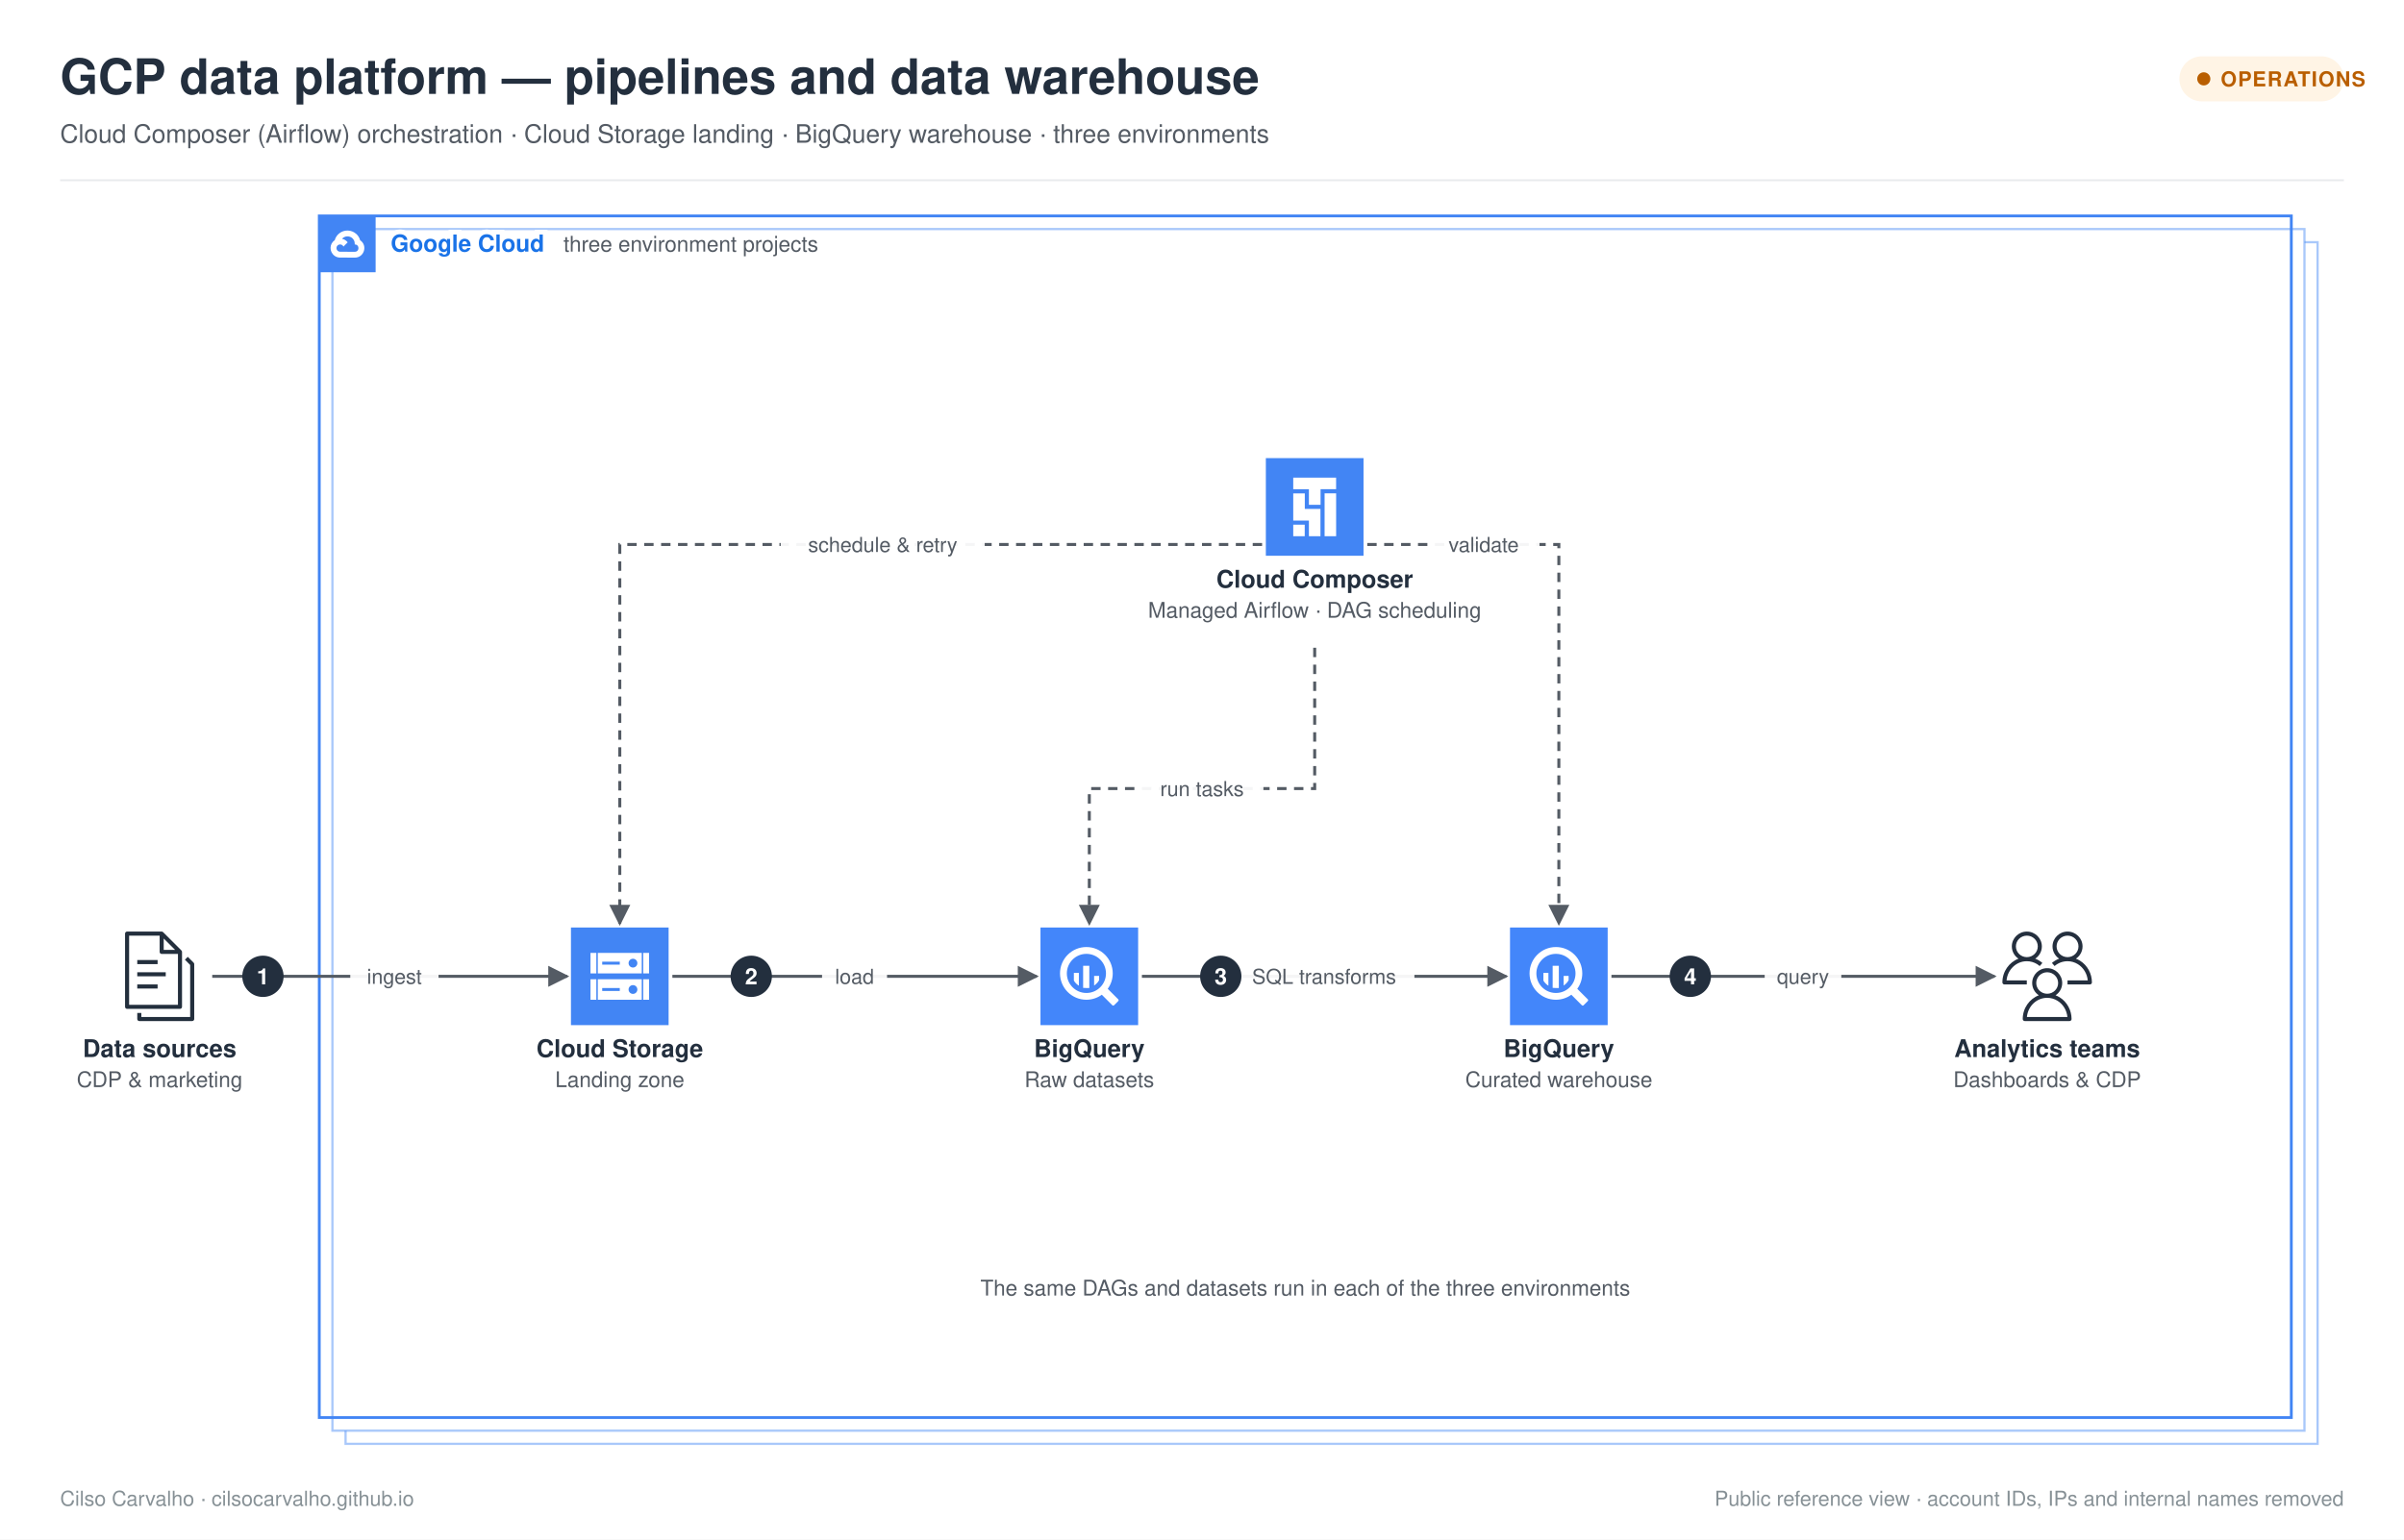
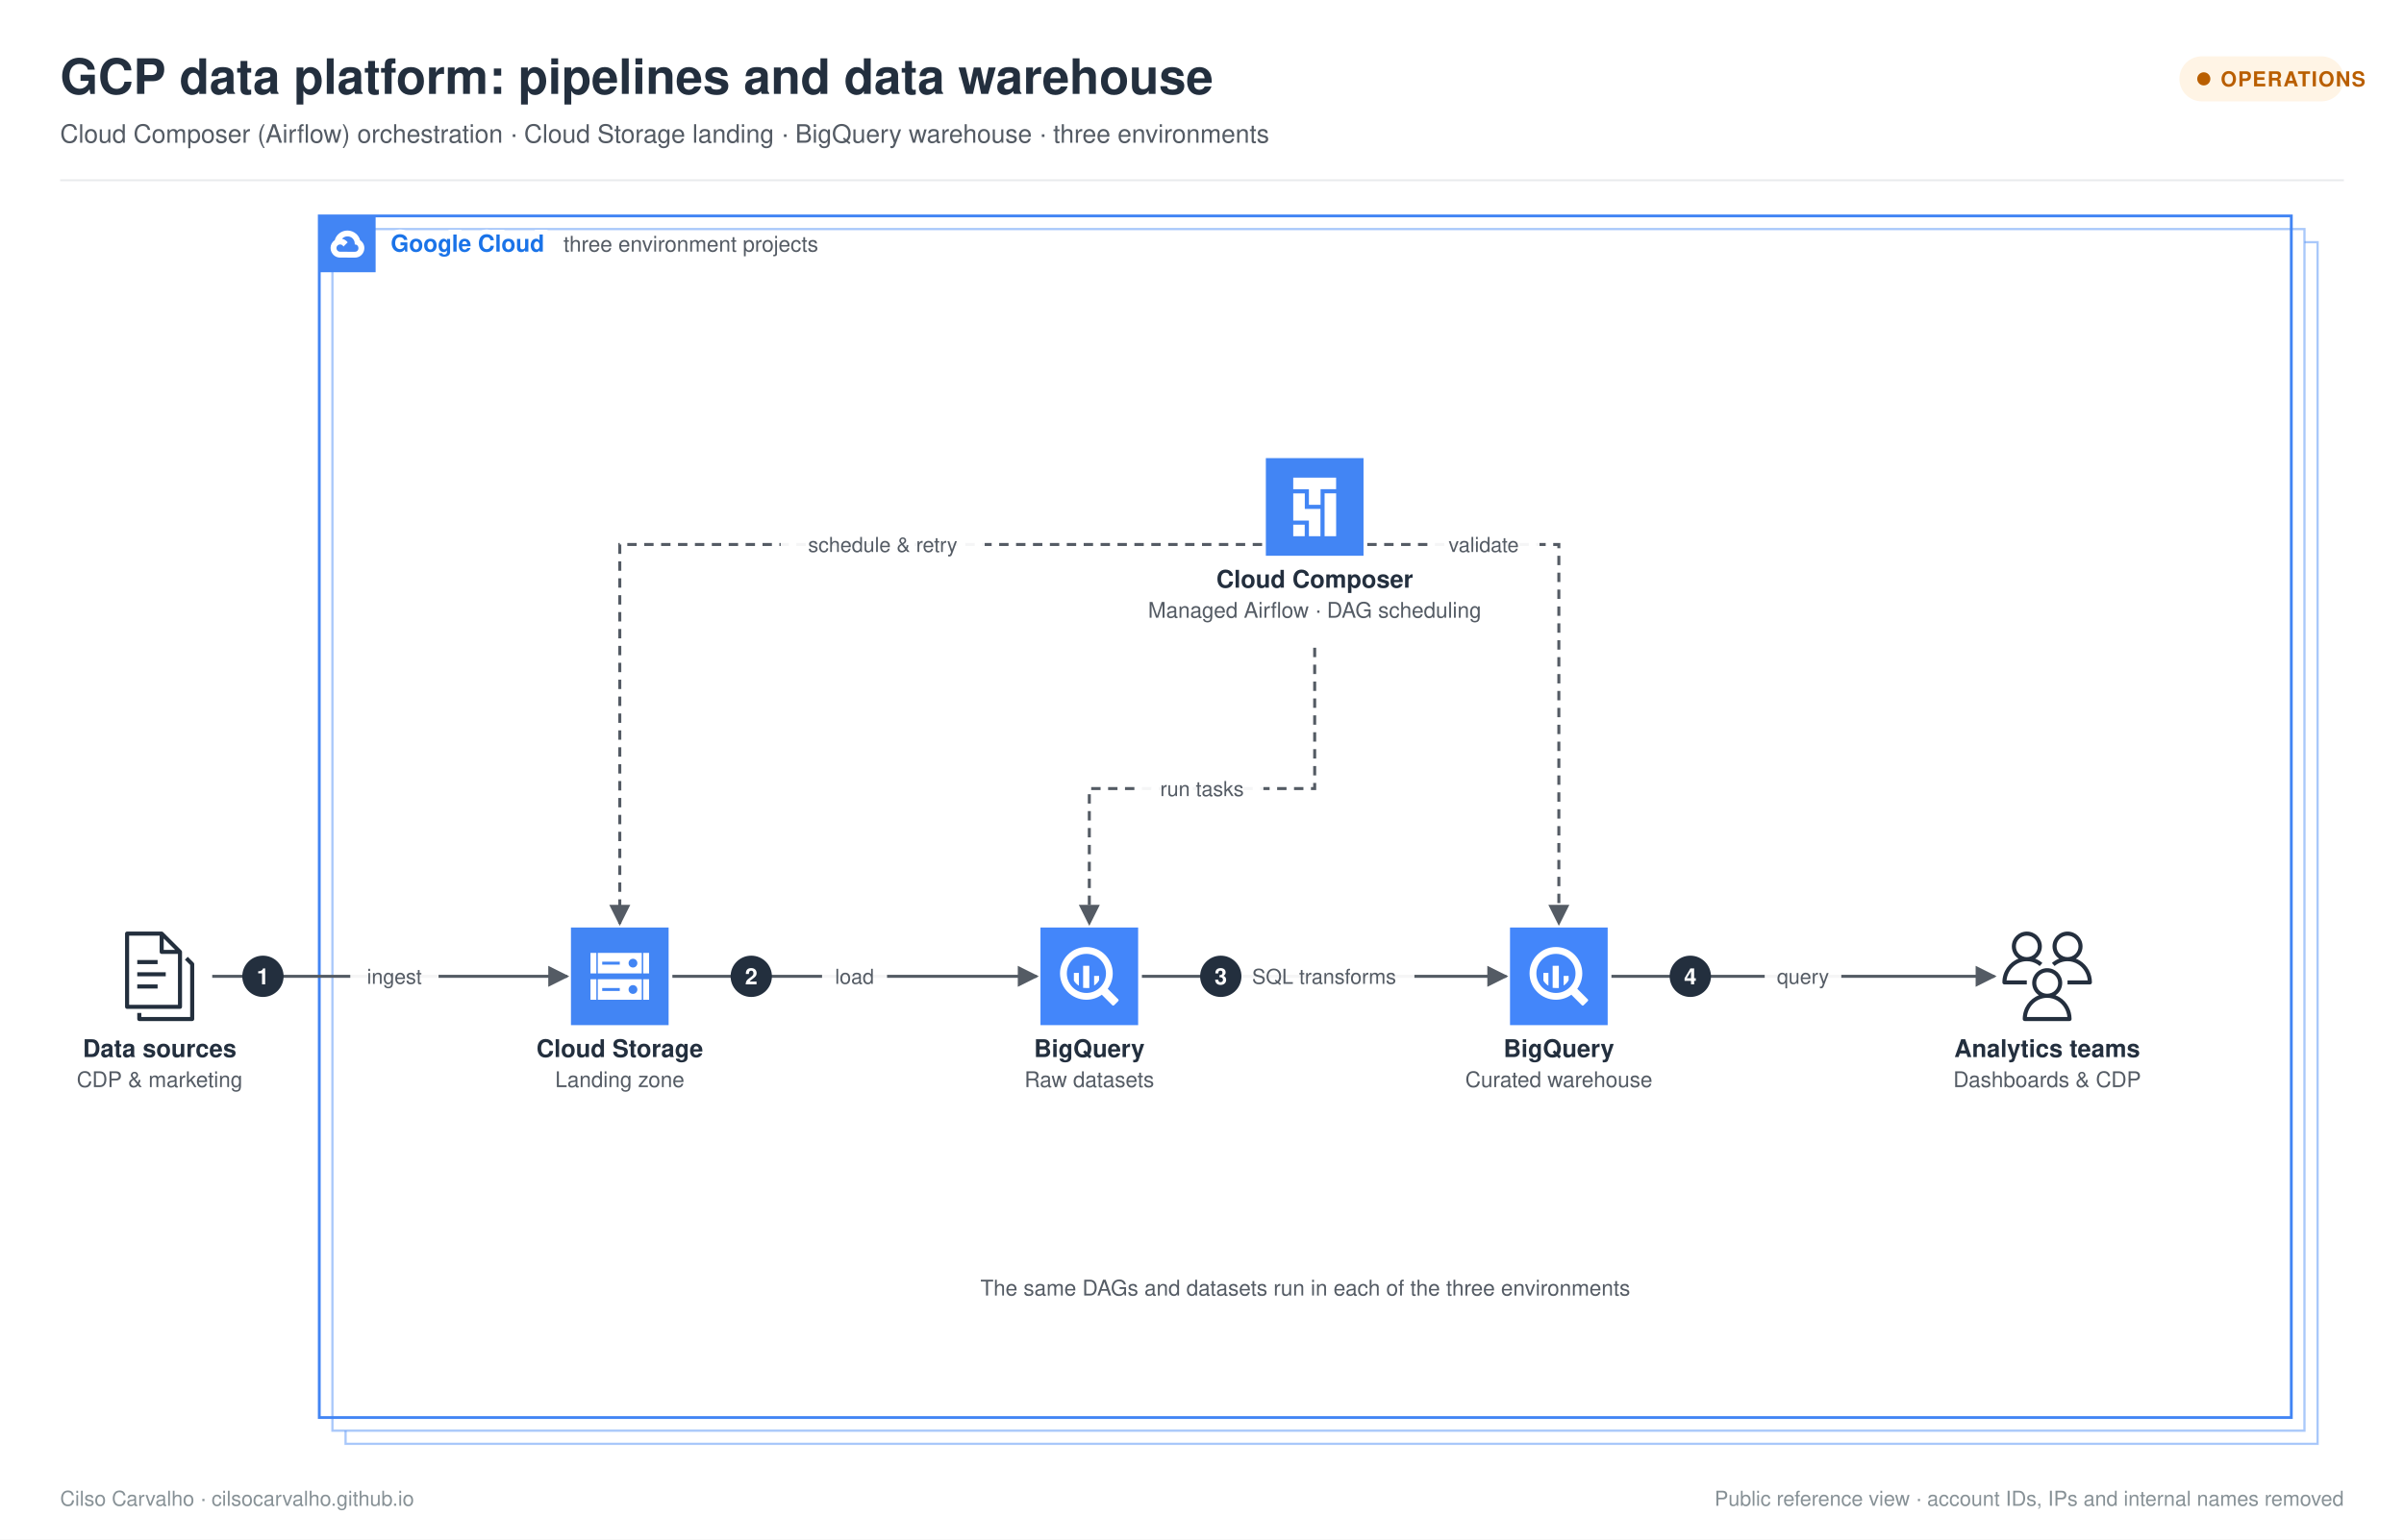
- <svg xmlns="http://www.w3.org/2000/svg" viewBox="0 0 1280 820" role="img" aria-label="GCP data platform — pipelines and data warehouse">
+ <svg xmlns="http://www.w3.org/2000/svg" viewBox="0 0 1280 820" role="img" aria-label="GCP data platform: pipelines and data warehouse">
  <defs>
    <marker id="arrow" viewBox="0 0 10 10" refX="9" refY="5" markerWidth="7" markerHeight="7" orient="auto-start-reverse">
      <path d="M0 0 L10 5 L0 10 z" fill="#545B64" />
    </marker>
    <marker id="arrowS" viewBox="0 0 10 10" refX="9" refY="5" markerWidth="7" markerHeight="7" orient="auto-start-reverse">
      <path d="M0 0 L10 5 L0 10 z" fill="#545B64" />
    </marker>
  </defs>
  <rect width="1280" height="820" fill="#fff" />
-   <text x="32" y="50" font-family="'Helvetica Neue',Helvetica,Arial,sans-serif" font-size="26" font-weight="700" fill="#232F3E">GCP data platform — pipelines and data warehouse</text>
+   <text x="32" y="50" font-family="'Helvetica Neue',Helvetica,Arial,sans-serif" font-size="26" font-weight="700" fill="#232F3E">GCP data platform: pipelines and data warehouse</text>
  <text x="32" y="76" font-family="'Helvetica Neue',Helvetica,Arial,sans-serif" font-size="13.5" fill="#545B64">Cloud Composer (Airflow) orchestration · Cloud Storage landing · BigQuery warehouse · three environments</text>
  <rect x="1160.4" y="30" width="87.6" height="24" rx="12" fill="#FFF4E5" />
  <circle cx="1173.4" cy="42" r="3.5" fill="#B95E00" />
  <text x="1182.4" y="46" font-family="'Helvetica Neue',Helvetica,Arial,sans-serif" font-size="11" font-weight="700" letter-spacing="0.6" fill="#B95E00">OPERATIONS</text>
  <line x1="32" y1="96" x2="1248" y2="96" stroke="#E9EBED" />
  <rect x="184" y="129" width="1050" height="640" fill="#fff" stroke="#4285F4" stroke-opacity="0.45" stroke-width="1.2" />
  <rect x="177" y="122" width="1050" height="640" fill="#fff" stroke="#4285F4" stroke-opacity="0.45" stroke-width="1.2" />
  <rect x="170" y="115" width="1050" height="640" fill="none" stroke="#4285F4" stroke-width="1.5" />
  <path d="M113.0 520.0 L302.0 520.0" fill="none" stroke="#545B64" stroke-width="1.6" marker-end="url(#arrow)" />
  <path d="M358.0 520.0 L552.0 520.0" fill="none" stroke="#545B64" stroke-width="1.6" marker-end="url(#arrow)" />
  <path d="M608.0 520.0 L802.0 520.0" fill="none" stroke="#545B64" stroke-width="1.6" marker-end="url(#arrow)" />
  <path d="M858.0 520.0 L1062.0 520.0" fill="none" stroke="#545B64" stroke-width="1.6" marker-end="url(#arrow)" />
  <path d="M672.0 290.0 L330.0 290.0 L330.0 492.0" fill="none" stroke="#545B64" stroke-width="1.6" stroke-dasharray="5 4" marker-end="url(#arrow)" />
  <path d="M700.0 345.0 L700.0 420.0 L580.0 420.0 L580.0 492.0" fill="none" stroke="#545B64" stroke-width="1.6" stroke-dasharray="5 4" marker-end="url(#arrow)" />
  <path d="M728.0 290.0 L830.0 290.0 L830.0 492.0" fill="none" stroke="#545B64" stroke-width="1.6" stroke-dasharray="5 4" marker-end="url(#arrow)" />
  <rect x="170" y="115" width="30" height="30" fill="#4285F4" />
  <svg x="176.0" y="121.0" width="18.0" height="18.0" viewBox="0 0 24 24">
    <g fill="#fff">
      <path d="M12.19 2.38a9.344 9.344 0 0 0-9.234 6.893c.053-.02-.055.013 0 0-3.875 2.551-3.922 8.11-.247 10.941l.006-.007-.007.03a6.717 6.717 0 0 0 4.077 1.356h5.173l.03.03h5.192c6.687.053 9.376-8.605 3.835-12.35a9.365 9.365 0 0 0-2.821-4.552l-.043.043.006-.05A9.344 9.344 0 0 0 12.19 2.38zm-.358 4.146c1.244-.04 2.518.368 3.486 1.15a5.186 5.186 0 0 1 1.862 4.078v.518c3.53-.07 3.53 5.262 0 5.193h-5.193l-.008.009v-.04H6.785a2.59 2.59 0 0 1-1.067-.23h.001a2.597 2.597 0 1 1 3.437-3.437l3.013-3.012A6.747 6.747 0 0 0 8.11 8.24c.018-.01.04-.026.054-.023a5.186 5.186 0 0 1 3.67-1.69z" />
    </g>
  </svg>
  <text x="208" y="134" font-family="'Helvetica Neue',Helvetica,Arial,sans-serif" font-size="12.5" font-weight="700" fill="#1A73E8" stroke="#fff" stroke-width="5" paint-order="stroke">Google Cloud</text>
  <text x="300.0" y="134" font-family="'Helvetica Neue',Helvetica,Arial,sans-serif" font-size="11.5" fill="#545B64" stroke="#fff" stroke-width="5" paint-order="stroke">three environment projects</text>
  <svg x="59.0" y="494.0" width="52" height="52" viewBox="0 0 48 48">
    <path fill="#232f3d" fill-rule="evenodd" d="m40.708 17.292-2.874-2.874-1.414 1.414 2.581 2.581V44h-24v-2h-2v3a1 1 0 0 0 1 1h26a1 1 0 0 0 1-1V17.999c0-.265-.106-.52-.293-.707M33 38V12.999h-7.999a1 1 0 0 1-1-1V4H9v34zm-6.999-27.001h5.585l-5.585-5.585zM34 40H8a1 1 0 0 1-1-1V3a1 1 0 0 1 1-1h17.001c.266 0 .519.105.707.293l8.999 8.999a1 1 0 0 1 .293.707V39a1 1 0 0 1-1 1M13.001 18H23v-2h-9.999zm0 12H23v-2h-9.999zm0-6.001H27v-2H13.001z" />
  </svg>
  <text x="85" y="563.0" text-anchor="middle" font-family="'Helvetica Neue',Helvetica,Arial,sans-serif" font-size="13" font-weight="700" fill="#232F3E">Data sources</text>
  <text x="85" y="579.0" text-anchor="middle" font-family="'Helvetica Neue',Helvetica,Arial,sans-serif" font-size="11.5" fill="#545B64">CDP &amp; marketing</text>
  <rect x="674.0" y="244.0" width="52" height="52" fill="#4285F4" />
  <svg x="684.4" y="254.4" width="31.2" height="31.2" viewBox="0 0 24 24">
    <g fill="#fff">
      <path d="M9.636 4.752h-6.42V0h17.556v4.728h-6.36v6.396H9.636V4.752zm-6.42 1.692h4.74v6.36h6.408V24H9.636v-6.42h-6.42V6.444zm12.84-.012h4.728V24h-4.728V6.432zM7.92 24H3.216v-4.728H7.92V24z" />
    </g>
  </svg>
  <text x="700" y="313.0" text-anchor="middle" font-family="'Helvetica Neue',Helvetica,Arial,sans-serif" font-size="13" font-weight="700" fill="#232F3E">Cloud Composer</text>
  <text x="700" y="329.0" text-anchor="middle" font-family="'Helvetica Neue',Helvetica,Arial,sans-serif" font-size="11.5" fill="#545B64">Managed Airflow · DAG scheduling</text>
  <rect x="304.0" y="494.0" width="52" height="52" fill="#4285F4" />
  <svg x="314.4" y="504.4" width="31.2" height="31.2" viewBox="0 0 24 24">
    <g fill="#fff">
      <path d="M24 2.4v8.4h-2.4V2.4H24zM0 10.8h2.4V2.4H0v8.4zm3-8.4h18v8.4H3V2.4zm12.6 4.2a1.8 1.8 0 1 0 3.6 0 1.8 1.8 0 0 0-3.6 0zm-10.8.6H12V6H4.8v1.2zm16.8 14.4H24v-8.4h-2.4v8.4zM0 21.6h2.4v-8.4H0v8.4zm3-8.4h18v8.4H3v-8.4zm12.6 4.2a1.8 1.8 0 1 0 3.6 0 1.8 1.8 0 0 0-3.6 0zM4.8 18H12v-1.2H4.8V18z" />
    </g>
  </svg>
  <text x="330" y="563.0" text-anchor="middle" font-family="'Helvetica Neue',Helvetica,Arial,sans-serif" font-size="13" font-weight="700" fill="#232F3E">Cloud Storage</text>
  <text x="330" y="579.0" text-anchor="middle" font-family="'Helvetica Neue',Helvetica,Arial,sans-serif" font-size="11.5" fill="#545B64">Landing zone</text>
  <rect x="554.0" y="494.0" width="52" height="52" fill="#4386FA" />
  <svg x="564.4" y="504.4" width="31.2" height="31.2" viewBox="0 0 24 24">
    <g fill="#fff">
      <path d="M5.676 10.595h2.052v5.244a5.892 5.892 0 0 1-2.052-2.088v-3.156zm18.179 10.836a.504.504 0 0 1 0 .708l-1.716 1.716a.504.504 0 0 1-.708 0l-4.248-4.248a.206.206 0 0 1-.007-.007c-.02-.02-.028-.045-.043-.066a10.736 10.736 0 0 1-6.334 2.065C4.835 21.599 0 16.764 0 10.799S4.835 0 10.8 0s10.799 4.835 10.799 10.8c0 2.369-.772 4.553-2.066 6.333.025.017.052.028.074.05l4.248 4.248zm-5.028-10.632a8.015 8.015 0 1 0-8.028 8.028h.024a8.016 8.016 0 0 0 8.004-8.028zm-4.86 4.98a6.002 6.002 0 0 0 2.04-2.184v-1.764h-2.04v3.948zm-4.5.948c.442.057.887.08 1.332.072.4.025.8.025 1.2 0V7.692H9.468v9.035z" />
    </g>
  </svg>
  <text x="580" y="563.0" text-anchor="middle" font-family="'Helvetica Neue',Helvetica,Arial,sans-serif" font-size="13" font-weight="700" fill="#232F3E">BigQuery</text>
  <text x="580" y="579.0" text-anchor="middle" font-family="'Helvetica Neue',Helvetica,Arial,sans-serif" font-size="11.5" fill="#545B64">Raw datasets</text>
  <rect x="804.0" y="494.0" width="52" height="52" fill="#4386FA" />
  <svg x="814.4" y="504.4" width="31.2" height="31.2" viewBox="0 0 24 24">
    <g fill="#fff">
      <path d="M5.676 10.595h2.052v5.244a5.892 5.892 0 0 1-2.052-2.088v-3.156zm18.179 10.836a.504.504 0 0 1 0 .708l-1.716 1.716a.504.504 0 0 1-.708 0l-4.248-4.248a.206.206 0 0 1-.007-.007c-.02-.02-.028-.045-.043-.066a10.736 10.736 0 0 1-6.334 2.065C4.835 21.599 0 16.764 0 10.799S4.835 0 10.8 0s10.799 4.835 10.799 10.8c0 2.369-.772 4.553-2.066 6.333.025.017.052.028.074.05l4.248 4.248zm-5.028-10.632a8.015 8.015 0 1 0-8.028 8.028h.024a8.016 8.016 0 0 0 8.004-8.028zm-4.86 4.98a6.002 6.002 0 0 0 2.04-2.184v-1.764h-2.04v3.948zm-4.5.948c.442.057.887.08 1.332.072.4.025.8.025 1.2 0V7.692H9.468v9.035z" />
    </g>
  </svg>
  <text x="830" y="563.0" text-anchor="middle" font-family="'Helvetica Neue',Helvetica,Arial,sans-serif" font-size="13" font-weight="700" fill="#232F3E">BigQuery</text>
  <text x="830" y="579.0" text-anchor="middle" font-family="'Helvetica Neue',Helvetica,Arial,sans-serif" font-size="11.5" fill="#545B64">Curated warehouse</text>
  <svg x="1064.0" y="494.0" width="52" height="52" viewBox="0 0 48 48">
    <path fill="#242f3e" fill-rule="evenodd" d="M28.639 9.286c0-2.915 2.413-5.286 5.38-5.286s5.378 2.371 5.378 5.286-2.412 5.286-5.378 5.286-5.38-2.371-5.38-5.286m11.524 7.048a11.7 11.7 0 0 0-2.035-1.001c1.97-1.31 3.269-3.531 3.269-6.047 0-4.017-3.31-7.286-7.378-7.286-4.069 0-7.38 3.269-7.38 7.286 0 2.51 1.293 4.728 3.256 6.039a11.9 11.9 0 0 0-3.546 2.1l1.303 1.518A9.77 9.77 0 0 1 34 16.572c1.802 0 3.569.505 5.109 1.461 2.74 1.702 4.538 4.692 4.844 7.967H34v2h11a1 1 0 0 0 1-1c0-4.343-2.236-8.43-5.837-10.666M8.639 9.286C8.639 6.371 11.052 4 14.019 4s5.378 2.371 5.378 5.286-2.412 5.286-5.378 5.286-5.38-2.371-5.38-5.286M14 26H4.046C4.53 20.717 8.81 16.572 14 16.572c1.802 0 3.569.505 5.109 1.461.432.269.849.575 1.24.91l1.303-1.517a11.71 11.71 0 0 0-3.524-2.093c1.97-1.31 3.269-3.531 3.269-6.047 0-4.017-3.31-7.286-7.378-7.286-4.069 0-7.38 3.269-7.38 7.286 0 2.515 1.298 4.737 3.268 6.046C5.302 17.071 2 21.638 2 27a1 1 0 0 0 1 1h11zm.046 18c.484-5.283 4.764-9.428 9.954-9.428 1.802 0 3.569.505 5.109 1.461 2.74 1.702 4.538 4.692 4.844 7.967zm4.593-16.714c0-2.915 2.413-5.286 5.38-5.286s5.378 2.371 5.378 5.286-2.412 5.286-5.378 5.286-5.38-2.371-5.38-5.286m11.524 7.048a11.7 11.7 0 0 0-2.035-1.001c1.97-1.31 3.269-3.531 3.269-6.047 0-4.017-3.31-7.286-7.378-7.286-4.069 0-7.38 3.269-7.38 7.286 0 2.515 1.298 4.737 3.268 6.046C15.302 35.071 12 39.638 12 45a1 1 0 0 0 1 1h22a1 1 0 0 0 1-1c0-4.343-2.236-8.43-5.837-10.666" />
  </svg>
  <text x="1090" y="563.0" text-anchor="middle" font-family="'Helvetica Neue',Helvetica,Arial,sans-serif" font-size="13" font-weight="700" fill="#232F3E">Analytics teams</text>
  <text x="1090" y="579.0" text-anchor="middle" font-family="'Helvetica Neue',Helvetica,Arial,sans-serif" font-size="11.5" fill="#545B64">Dashboards &amp; CDP</text>
  <rect x="186.5" y="511.0" width="47.0" height="18" rx="3" fill="#fff" fill-opacity="0.94" />
  <text x="210.0" y="524.0" text-anchor="middle" font-family="'Helvetica Neue',Helvetica,Arial,sans-serif" font-size="11" fill="#545B64">ingest</text>
  <circle cx="140" cy="520" r="11" fill="#232F3E" />
  <text x="140" y="524.3" text-anchor="middle" font-family="'Helvetica Neue',Helvetica,Arial,sans-serif" font-size="12" font-weight="700" fill="#fff">1</text>
  <rect x="437.7" y="511.0" width="34.6" height="18" rx="3" fill="#fff" fill-opacity="0.94" />
  <text x="455.0" y="524.0" text-anchor="middle" font-family="'Helvetica Neue',Helvetica,Arial,sans-serif" font-size="11" fill="#545B64">load</text>
  <circle cx="400" cy="520" r="11" fill="#232F3E" />
  <text x="400" y="524.3" text-anchor="middle" font-family="'Helvetica Neue',Helvetica,Arial,sans-serif" font-size="12" font-weight="700" fill="#fff">2</text>
  <rect x="656.9" y="511.0" width="96.2" height="18" rx="3" fill="#fff" fill-opacity="0.94" />
  <text x="705.0" y="524.0" text-anchor="middle" font-family="'Helvetica Neue',Helvetica,Arial,sans-serif" font-size="11" fill="#545B64">SQL transforms</text>
  <circle cx="650" cy="520" r="11" fill="#232F3E" />
  <text x="650" y="524.3" text-anchor="middle" font-family="'Helvetica Neue',Helvetica,Arial,sans-serif" font-size="12" font-weight="700" fill="#fff">3</text>
  <rect x="939.6" y="511.0" width="40.8" height="18" rx="3" fill="#fff" fill-opacity="0.94" />
  <text x="960.0" y="524.0" text-anchor="middle" font-family="'Helvetica Neue',Helvetica,Arial,sans-serif" font-size="11" fill="#545B64">query</text>
  <circle cx="900" cy="520" r="11" fill="#232F3E" />
  <text x="900" y="524.3" text-anchor="middle" font-family="'Helvetica Neue',Helvetica,Arial,sans-serif" font-size="12" font-weight="700" fill="#fff">4</text>
  <rect x="415.7" y="281.0" width="108.6" height="18" rx="3" fill="#fff" fill-opacity="0.94" />
  <text x="470.0" y="294.0" text-anchor="middle" font-family="'Helvetica Neue',Helvetica,Arial,sans-serif" font-size="11" fill="#545B64">schedule &amp; retry</text>
  <rect x="607.3" y="411.0" width="65.4" height="18" rx="3" fill="#fff" fill-opacity="0.94" />
  <text x="640.0" y="424.0" text-anchor="middle" font-family="'Helvetica Neue',Helvetica,Arial,sans-serif" font-size="11" fill="#545B64">run tasks</text>
  <rect x="760.4" y="281.0" width="59.3" height="18" rx="3" fill="#fff" fill-opacity="0.94" />
  <text x="790.0" y="294.0" text-anchor="middle" font-family="'Helvetica Neue',Helvetica,Arial,sans-serif" font-size="11" fill="#545B64">validate</text>
  <text x="695" y="690" text-anchor="middle" font-family="'Helvetica Neue',Helvetica,Arial,sans-serif" font-size="11.5" font-weight="400" fill="#545B64">The same DAGs and datasets run in each of the three environments</text>
  <text x="32" y="802" font-family="'Helvetica Neue',Helvetica,Arial,sans-serif" font-size="11" fill="#879196">Cilso Carvalho · cilsocarvalho.github.io</text>
  <text x="1248" y="802" text-anchor="end" font-family="'Helvetica Neue',Helvetica,Arial,sans-serif" font-size="11" fill="#879196">Public reference view · account IDs, IPs and internal names removed</text>
</svg>
